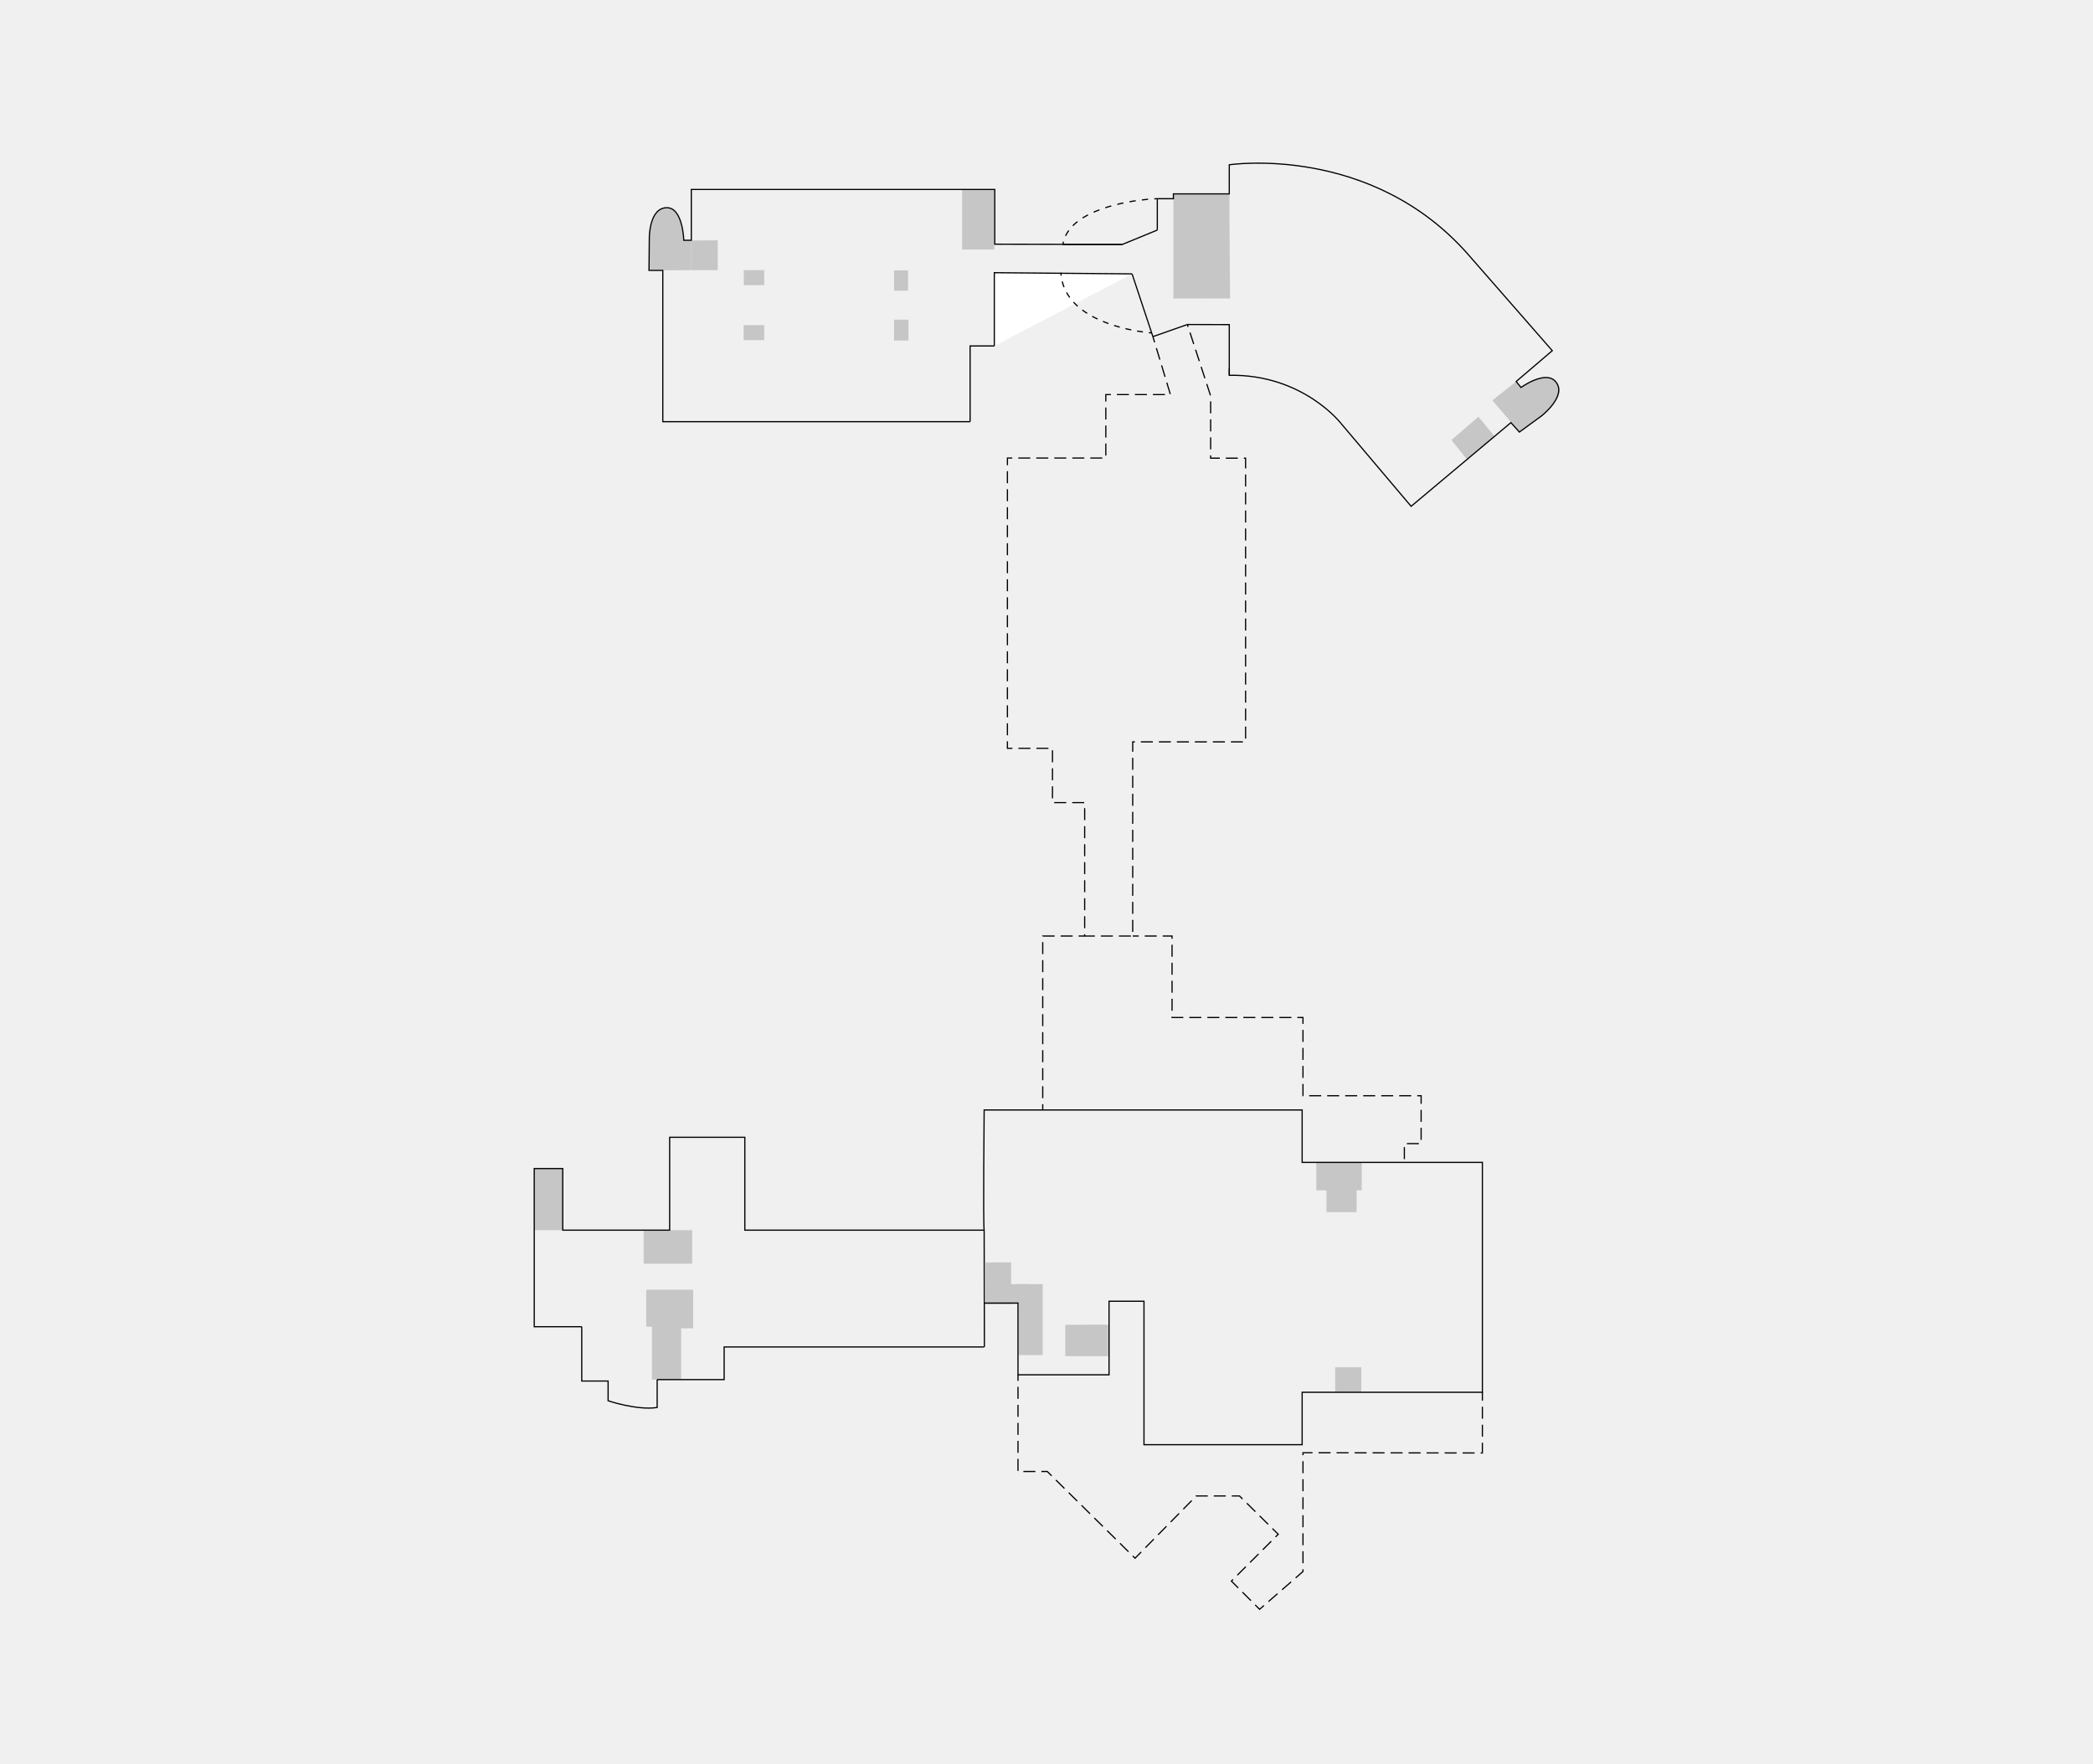
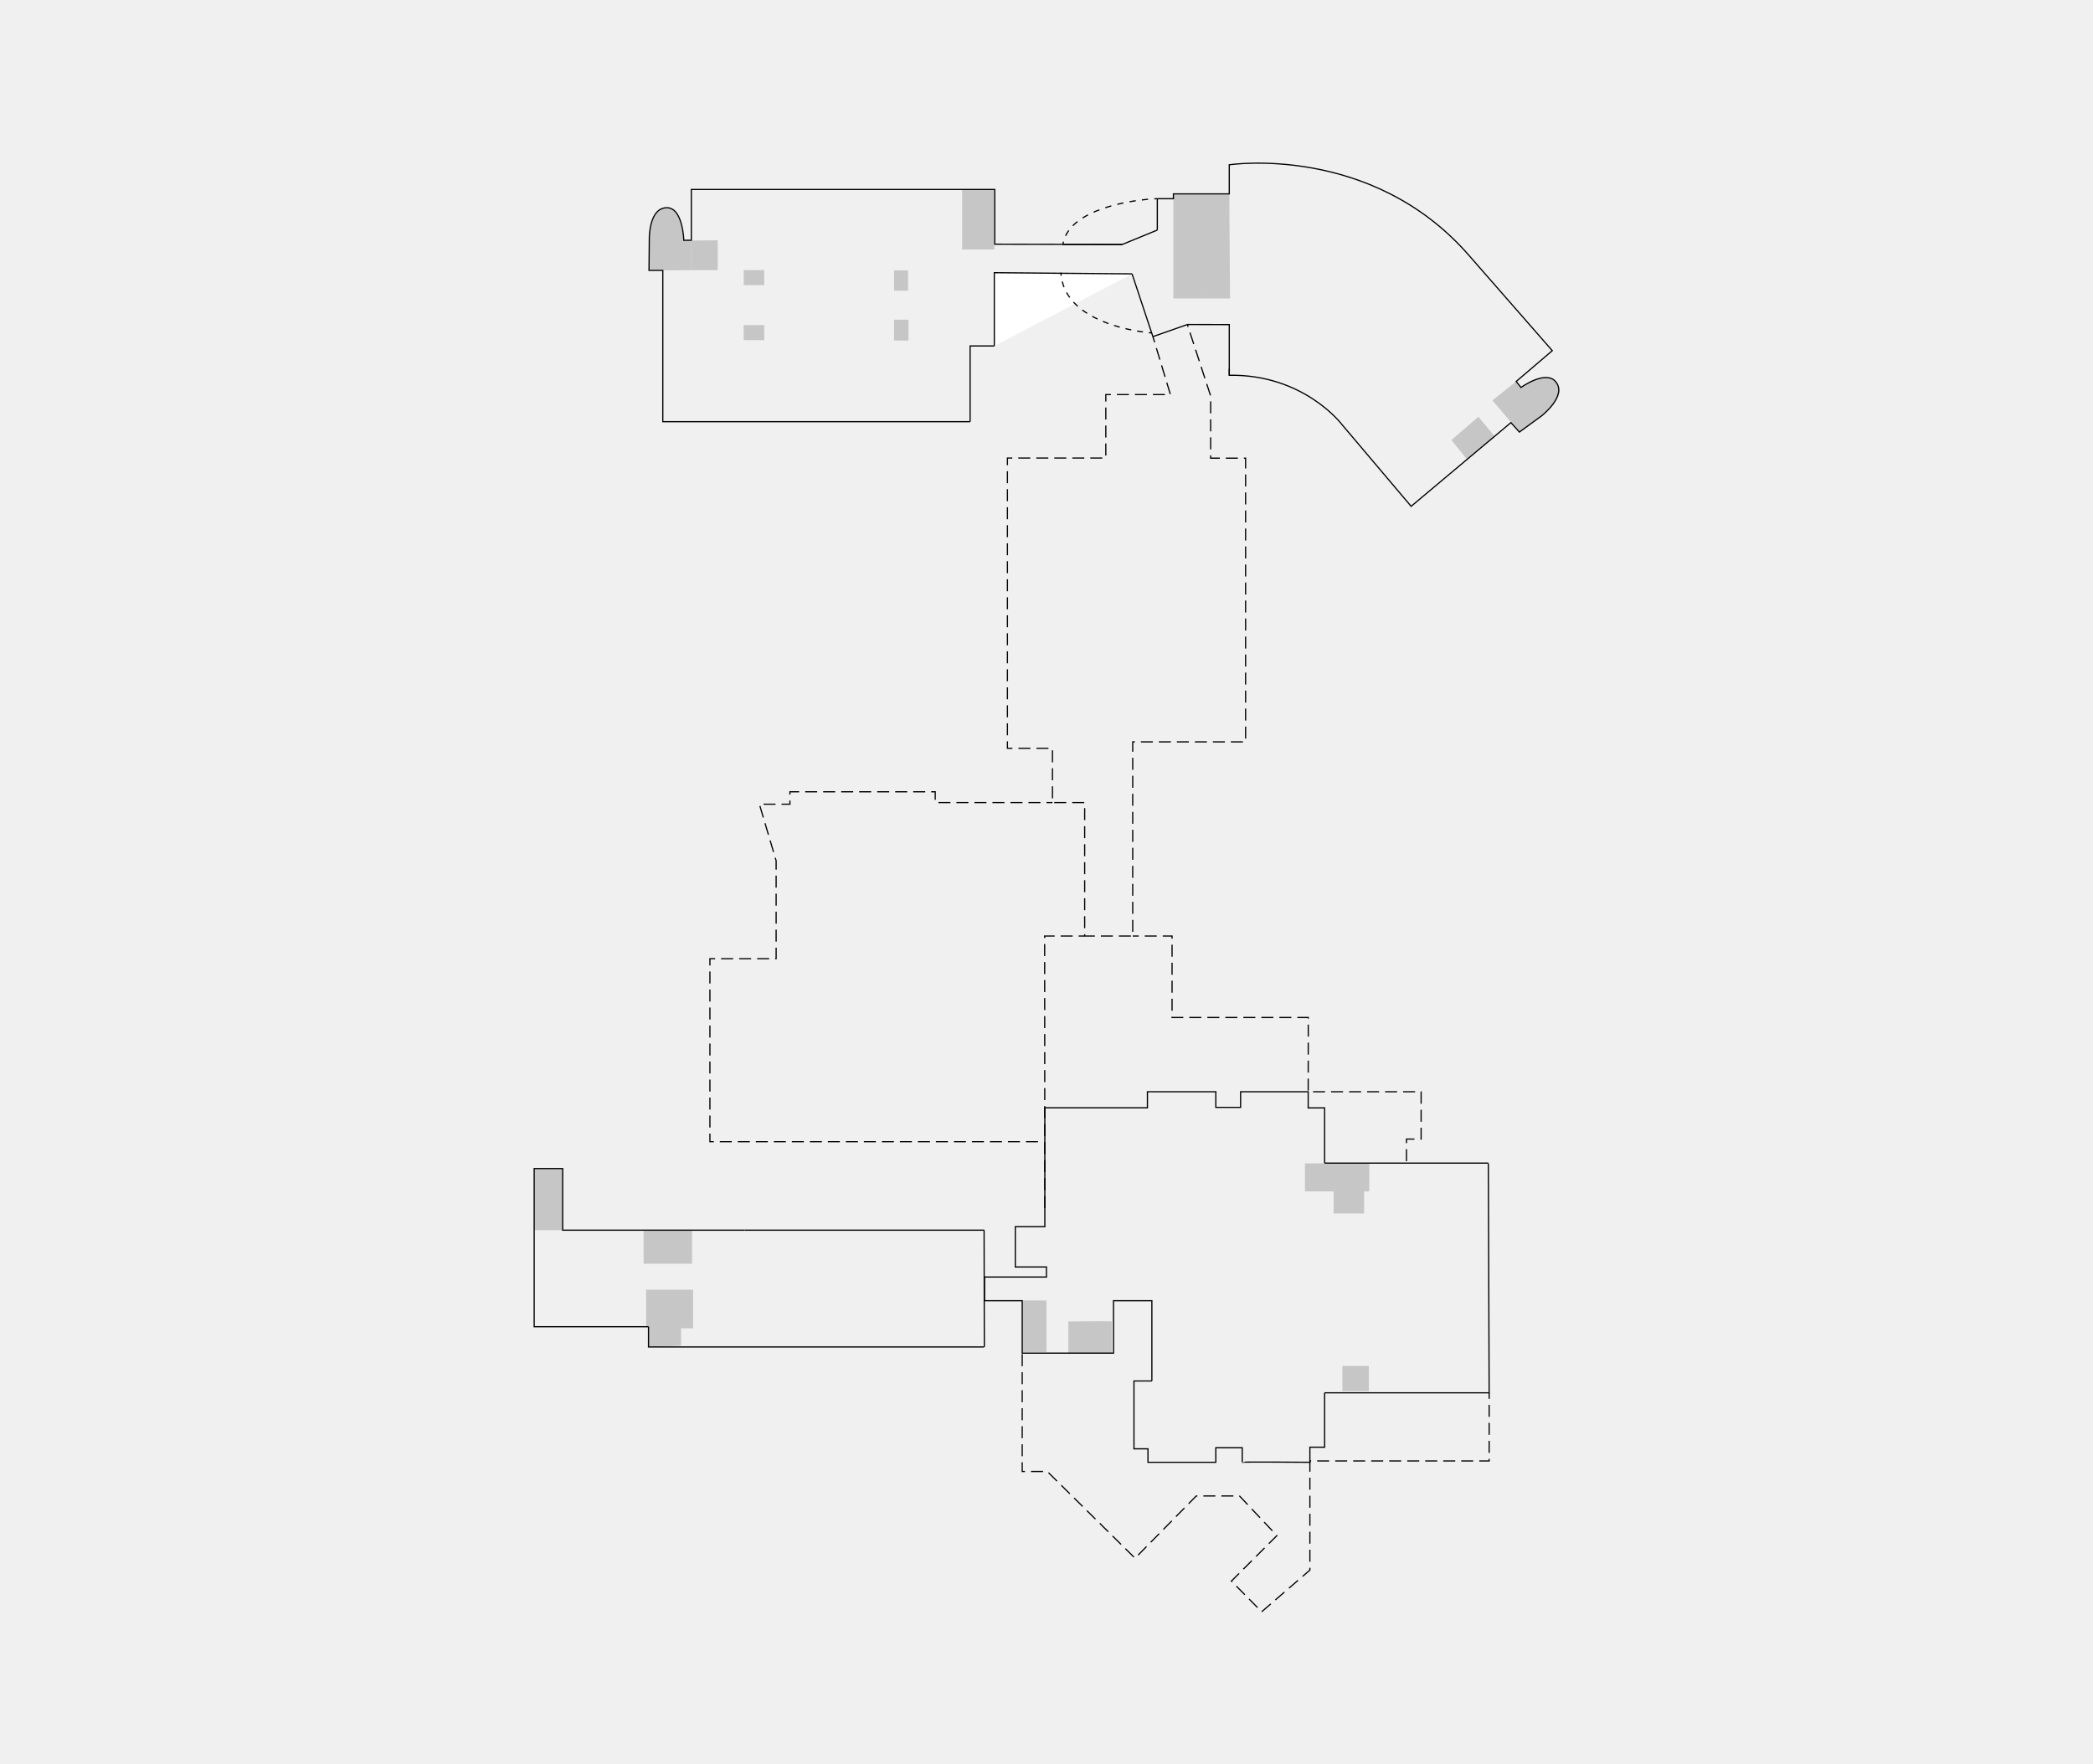
<svg xmlns="http://www.w3.org/2000/svg" viewBox="0 0 6973.28 5874.38">
  <defs>
    <style>
      .cls-1, .cls-2, .cls-3, .cls-4, .cls-5 {
        stroke: #000;
        stroke-miterlimit: 10;
        stroke-width: 4px;
      }

      .cls-1, .cls-2, .cls-3, .cls-5 {
        fill: none;
      }

      .cls-2 {
        stroke-dasharray: 0 0 20.8 20.8;
      }

      .cls-3 {
        stroke-dasharray: 0 0 19.73 19.73;
      }

      .cls-4 {
        fill: #fff;
      }

      .cls-5 {
        stroke-dasharray: 0 0 0 0 0 0 20 20 20 0 0 0;
      }

      .cls-6 {
        fill: #c6c6c6;
      }
    </style>
  </defs>
  <g id="OCC_L2-L4" data-name="OCC L2-L4">
    <g id="Layer_3" data-name="Layer 3">
      <polygon class="cls-6" points="2391.31 800.53 2391.31 900.1 2303.23 900.1 2303.23 801.3 2391.31 800.53" />
      <rect class="cls-6" x="3205.53" y="631.25" width="107.23" height="199.91" />
      <path class="cls-6" d="m2477.7,900.1h68.43v49.96s-69.45,0-68.43,0,0-49.96,0-49.96Z" />
      <rect class="cls-6" x="2477.69" y="1083.17" width="68.44" height="50.04" />
      <rect class="cls-6" x="2978.8" y="1065.13" width="48" height="69.45" />
      <rect class="cls-6" x="2978.8" y="900.87" width="46.72" height="67.66" />
      <path class="cls-6" d="m2303.23,801.3h-25.02s-4.09-106.72-56.17-109.28-59.74,94.72-59.74,94.72v114.13l140.94-.77v-98.81h-.01Z" />
    </g>
    <g id="Layer_2" data-name="Layer 2">
      <path class="cls-1" d="m3738.99,814.45l-424.7-.9v-182.3h-1011.06v169.28h-25.02s-2.91-108.47-56.17-108.51c-59.74-.05-58.72,101.11-58.72,101.11l-1.02,107.74h45.96v504h1023.83" />
      <polyline class="cls-4" points="3312.76 1152.62 3312.76 908.53 3771.73 912.49" />
      <polyline class="cls-1" points="3312.76 1152.62 3232.08 1152.62 3232.08 1404.87" />
    </g>
  </g>
  <g id="MOB_L4" data-name="MOB L4">
    <g id="Layer_3-2" data-name="Layer 3">
      <polygon class="cls-6" points="3909.46 645.95 3909.46 994.46 4018.99 994.46 4018.99 740.16 4094.31 740.16 4095.59 645.95 3909.46 645.95" />
      <path class="cls-6" d="m4979.35,1453.81c.45-.38-53.73-65.39-53.73-65.39l-89.87,77.62,51.88,64.7,91.72-76.93h0Z" />
      <path class="cls-6" d="m5051.5,1270.97l16.09,19.91s72-61.27,116.17-18.38-43.86,109.97-43.86,109.97l-77.67,57.01-90.09-105.61,79.37-62.9h0Z" />
      <polyline class="cls-6" points="4018.99 994.46 4095.59 994.46 4098.22 994.46 4095.59 645.95 3998.15 720.75 4018.22 987.57" />
    </g>
    <g id="Layer_2-2" data-name="Layer 2">
      <line class="cls-1" x1="4095.59" y1="1228.08" x2="4095.59" y2="1250.28" />
      <line class="cls-1" x1="3841.14" y1="1121.53" x2="3771.73" y2="912.5" />
      <polyline class="cls-1" points="3541.03 814.46 3738.99 814.46 3855.84 766.46" />
      <line class="cls-1" x1="3855.84" y1="662.04" x2="3855.84" y2="766.46" />
      <path class="cls-1" d="m3955.97,1081.17l139.61.35v168.77c248.17-3.83,374.55,163.15,374.55,163.15l231.32,273.45,332.43-278.81,28.34,31.4,73.53-53.62s87.57-67.91,46.72-114.89c-33.7-38.75-114.89,19.91-114.89,19.91l-16.09-19.91,120.26-102.64-277.28-317.11c-325.28-373.79-798.89-302.18-798.89-302.18v96.9h-186.13v16.09h-53.62" />
      <line class="cls-1" x1="3955.97" y1="1081.17" x2="3841.14" y2="1121.53" />
    </g>
    <g>
      <path class="cls-1" d="m3855.84,662.03c-2.45,0-5.82.09-9.99.29" />
      <path class="cls-2" d="m3825.1,663.82c-74.55,6.77-243.93,35.57-278.98,131.43" />
      <path class="cls-1" d="m3543.04,805.19c-.82,3.19-1.49,6.46-2.02,9.79" />
    </g>
    <g>
      <path class="cls-1" d="m3534.64,908.53c.19,3.38.48,6.7.86,9.96" />
      <path class="cls-3" d="m3539.02,937.91c31.77,128.1,217.27,161.72,278.7,169.39" />
      <path class="cls-1" d="m3827.51,1108.43c6.38.67,9.95.91,9.95.91" />
    </g>
  </g>
+   <g id="EAST_WING_L3" data-name="EAST WING L3">
+     <g id="Layer_6" data-name="Layer 6">
+       <path class="cls-1" d="m4413.24,4640.4v181.25h-49.04v50.25s-225.49-1.79-225.49,0,0-48.44,0-48.44h-87.92v48.44h-226.08v-44.86h-46.65v-226.08h59.67" />
+     </g>
+     <g id="Layer_3-3" data-name="Layer 3">
+       <rect class="cls-6" x="3405.72" y="4332.69" width="80.75" height="171.95" />
+       <rect class="cls-6" x="4347.74" y="3876.02" width="214.42" height="93.31" />
+       <rect class="cls-6" x="4443.15" y="3960.36" width="101.67" height="82.54" />
+       <path class="cls-6" d="m3559.43,4508.23v-105.58s144.74-1.19,144.74,0v105.58h-144.74Z" />
+       <rect class="cls-6" x="4472.45" y="4550.69" width="88.22" height="84.04" />
+     </g>
+     <g id="Layer_2-3" data-name="Layer 2">
+       <polyline class="cls-1" points="3837.7 4600.94 3837.7 4333.58 3709.86 4333.58 3709.86 4508.23 3405.72 4508.23 3405.72 4333.58 3278.92 4333.58" />
+       <polyline class="cls-1" points="4958.72 3876.02 4961.41 4640.4 4413.24 4640.4" />
+       <line class="cls-1" x1="4958.72" y1="3875.13" x2="4413.24" y2="3875.13" />
+       <path class="cls-1" d="m3280.11,4332.69c-.14-1.65,0-78.06,0-78.06h206.35v-33.49h-103.77v-134.28h98.39v-396.09h341.82v-53.39h227.88v52.04h82.54v-52.04h225.19v53.83h54.73v183.92" />
+     </g>
+   </g>
+   <g id="WEST_WING_LEVEL_3" data-name="WEST WING LEVEL 3">
+     <g id="Layer_3-4" data-name="Layer 3">
+       <polygon class="cls-6" points="2269.17 4483.79 2269.17 4425.57 2309 4425.57 2309 4296.89 2152.74 4296.89 2152.74 4420.21 2160.66 4420.21 2160.66 4487.62 2269.17 4483.79" />
+       <rect class="cls-6" x="2144.32" y="4098.51" width="161.62" height="111.83" />
+       <rect class="cls-6" x="1779.72" y="3893.23" width="94.98" height="205.28" />
+     </g>
+     <g id="Layer_2-4" data-name="Layer 2">
+       <line class="cls-1" x1="2481.34" y1="4098.51" x2="3279.04" y2="4098.51" />
+       <polyline class="cls-1" points="2160.66 4420.21 1779.72 4420.21 1779.72 3893.23 1874.7 3893.23 1874.7 4098.51 2144.32 4098.51 2481.34 4098.51" />
+       <polyline class="cls-1" points="3278.7 4487.62 2160.66 4487.62 2160.66 4420.21" />
+       <line class="cls-1" x1="3278.7" y1="4098.51" x2="3279.47" y2="4487.62" />
+     </g>
+   </g>
  <g id="LEVEL_4_DASH" data-name="LEVEL 4 DASH">
    <polyline class="cls-5" points="3841.14 1121.53 3899.5 1314.62 3684.27 1314.62 3684.27 1526.02 3356.44 1526.02 3356.44 2493.18 3506.56 2493.18 3506.56 2673.95 3613.8 2673.95 3613.8 3118.52 3773.9 3118.52 3773.9 2471.74 4149.97 2471.74 4149.97 1526.55 4033.54 1526.55 4033.54 1319.22 3955.97 1081.17" />
-     <polyline class="cls-5" points="3613.8 3118.52 3474.08 3118.52 3474.08 3698.04" />
-     <polyline class="cls-5" points="3773.9 3118.52 3904.95 3118.52 3904.95 3389.95 4341.14 3389.95 4341.14 3650.61 4734.78 3650.61 4734.78 3810.18 4678.93 3810.18 4678.93 3872.68" />
-     <polyline class="cls-5" points="3391.66 4580.43 3391.66 4902.45 3489.15 4902.45 3781.72 5191.48 3985.64 4984.02 4129.66 4984.02 4258.71 5111.69 4102.67 5267.72 4196.66 5361.7 4341.16 5235.81 4341.16 4840.11 4938.89 4840.85 4938.89 4638.64" />
+     <polyline class="cls-5" points="3613.8 3118.52 3480.51 3118.52 3481.09 4042.84" />
+     <polyline class="cls-5" points="3773.9 3118.52 3904.95 3118.52 3904.95 3389.95 4358.81 3389.95 4358.51 3637.37 4734.78 3637.37 4734.78 3795.06 4685.98 3795.06 4685.98 3875.13" />
+     <polyline class="cls-5" points="4961.41 4640.4 4961.41 4867.4 4364.21 4867.4 4364.21 5230.98 4203.57 5369.87 4102.67 5267.72 4254.22 5116.18 4129.66 4984.02 3985.64 4984.02 3781.72 5191.48 3489.15 4902.45 3405.72 4902.45 3405.72 4504.64" />
  </g>
-   <g id="WEST_WING_L2" data-name="WEST WING L2">
-     <g id="Layer_3-3" data-name="Layer 3">
-       <polygon class="cls-6" points="2269.39 4596.38 2269.39 4425.57 2309.22 4425.57 2309.22 4296.89 2152.96 4296.89 2152.96 4420.21 2172.11 4420.21 2172.11 4596.38 2269.39 4596.38" />
-       <rect class="cls-6" x="2144.54" y="4098.51" width="161.62" height="111.83" />
-       <rect class="cls-6" x="1779.94" y="3893.23" width="94.98" height="205.28" />
-     </g>
-     <g id="Layer_2-3" data-name="Layer 2">
-       <polyline class="cls-1" points="1938.24 4420.21 1779.94 4420.21 1779.94 3893.23 1874.92 3893.23 1874.92 4098.51 2144.54 4098.51 2231.09 4098.51 2231.09 3789.06 2481.56 3789.06 2481.56 4098.51 3279.26 4098.51" />
-       <path class="cls-1" d="m3278.92,4487.62h-866.3v108.77h-223.15" />
-       <line class="cls-1" x1="3278.92" y1="4098.51" x2="3279.69" y2="4487.62" />
-       <path class="cls-1" d="m2189.47,4596.38v92.94c-67.4,10.21-163.4-22.47-163.4-22.47v-65.7h-87.83v-180.94" />
-     </g>
-   </g>
-   <g id="EAST_WING_LEVEL_4" data-name="EAST WING LEVEL 4">
-     <g id="Layer_3-4" data-name="Layer 3">
-       <rect class="cls-6" x="3394.26" y="4278.3" width="79.8" height="236.42" />
-       <rect class="cls-6" x="4385.45" y="3873.52" width="151.61" height="92.21" />
-       <rect class="cls-6" x="4419.45" y="3956.86" width="100.47" height="81.57" />
-       <path class="cls-6" d="m3549.16,4518.26v-104.33s143.03-1.18,143.03,0v104.33h-143.03Z" />
-       <rect class="cls-6" x="4448.41" y="4555.23" width="87.18" height="83.04" />
-       <path class="cls-6" d="m3281.9,4345.02v-138.72s86.88-1.58,86.88,0v138.72h-86.88Z" />
-       <path class="cls-6" d="m3343.72,4343.91v-65.28s86.88-.75,86.88,0v65.28h-86.88Z" />
-     </g>
-     <path class="cls-1" d="m3278.92,4098.51c-3.68-23.61,0-400.46,0-400.46h1059.47v174.64h600.51v765.96h-600.51v174.64h-526.98v-477.96h-116.43v245.11h-303.32v-238.98h-111.97" />
+   <g id="LEVEL_3_DASH" data-name="LEVEL 3 DASH">
+     <polyline class="cls-5" points="3506.56 2673.95 3115.88 2673.95 3115.88 2637.95 2631.8 2637.95 2631.8 2679.32 2530.03 2679.32 2585.84 2867.74 2585.84 3194.05 2365.24 3194.05 2365.24 3803.75 3472.82 3803.75" />
  </g>
</svg>
